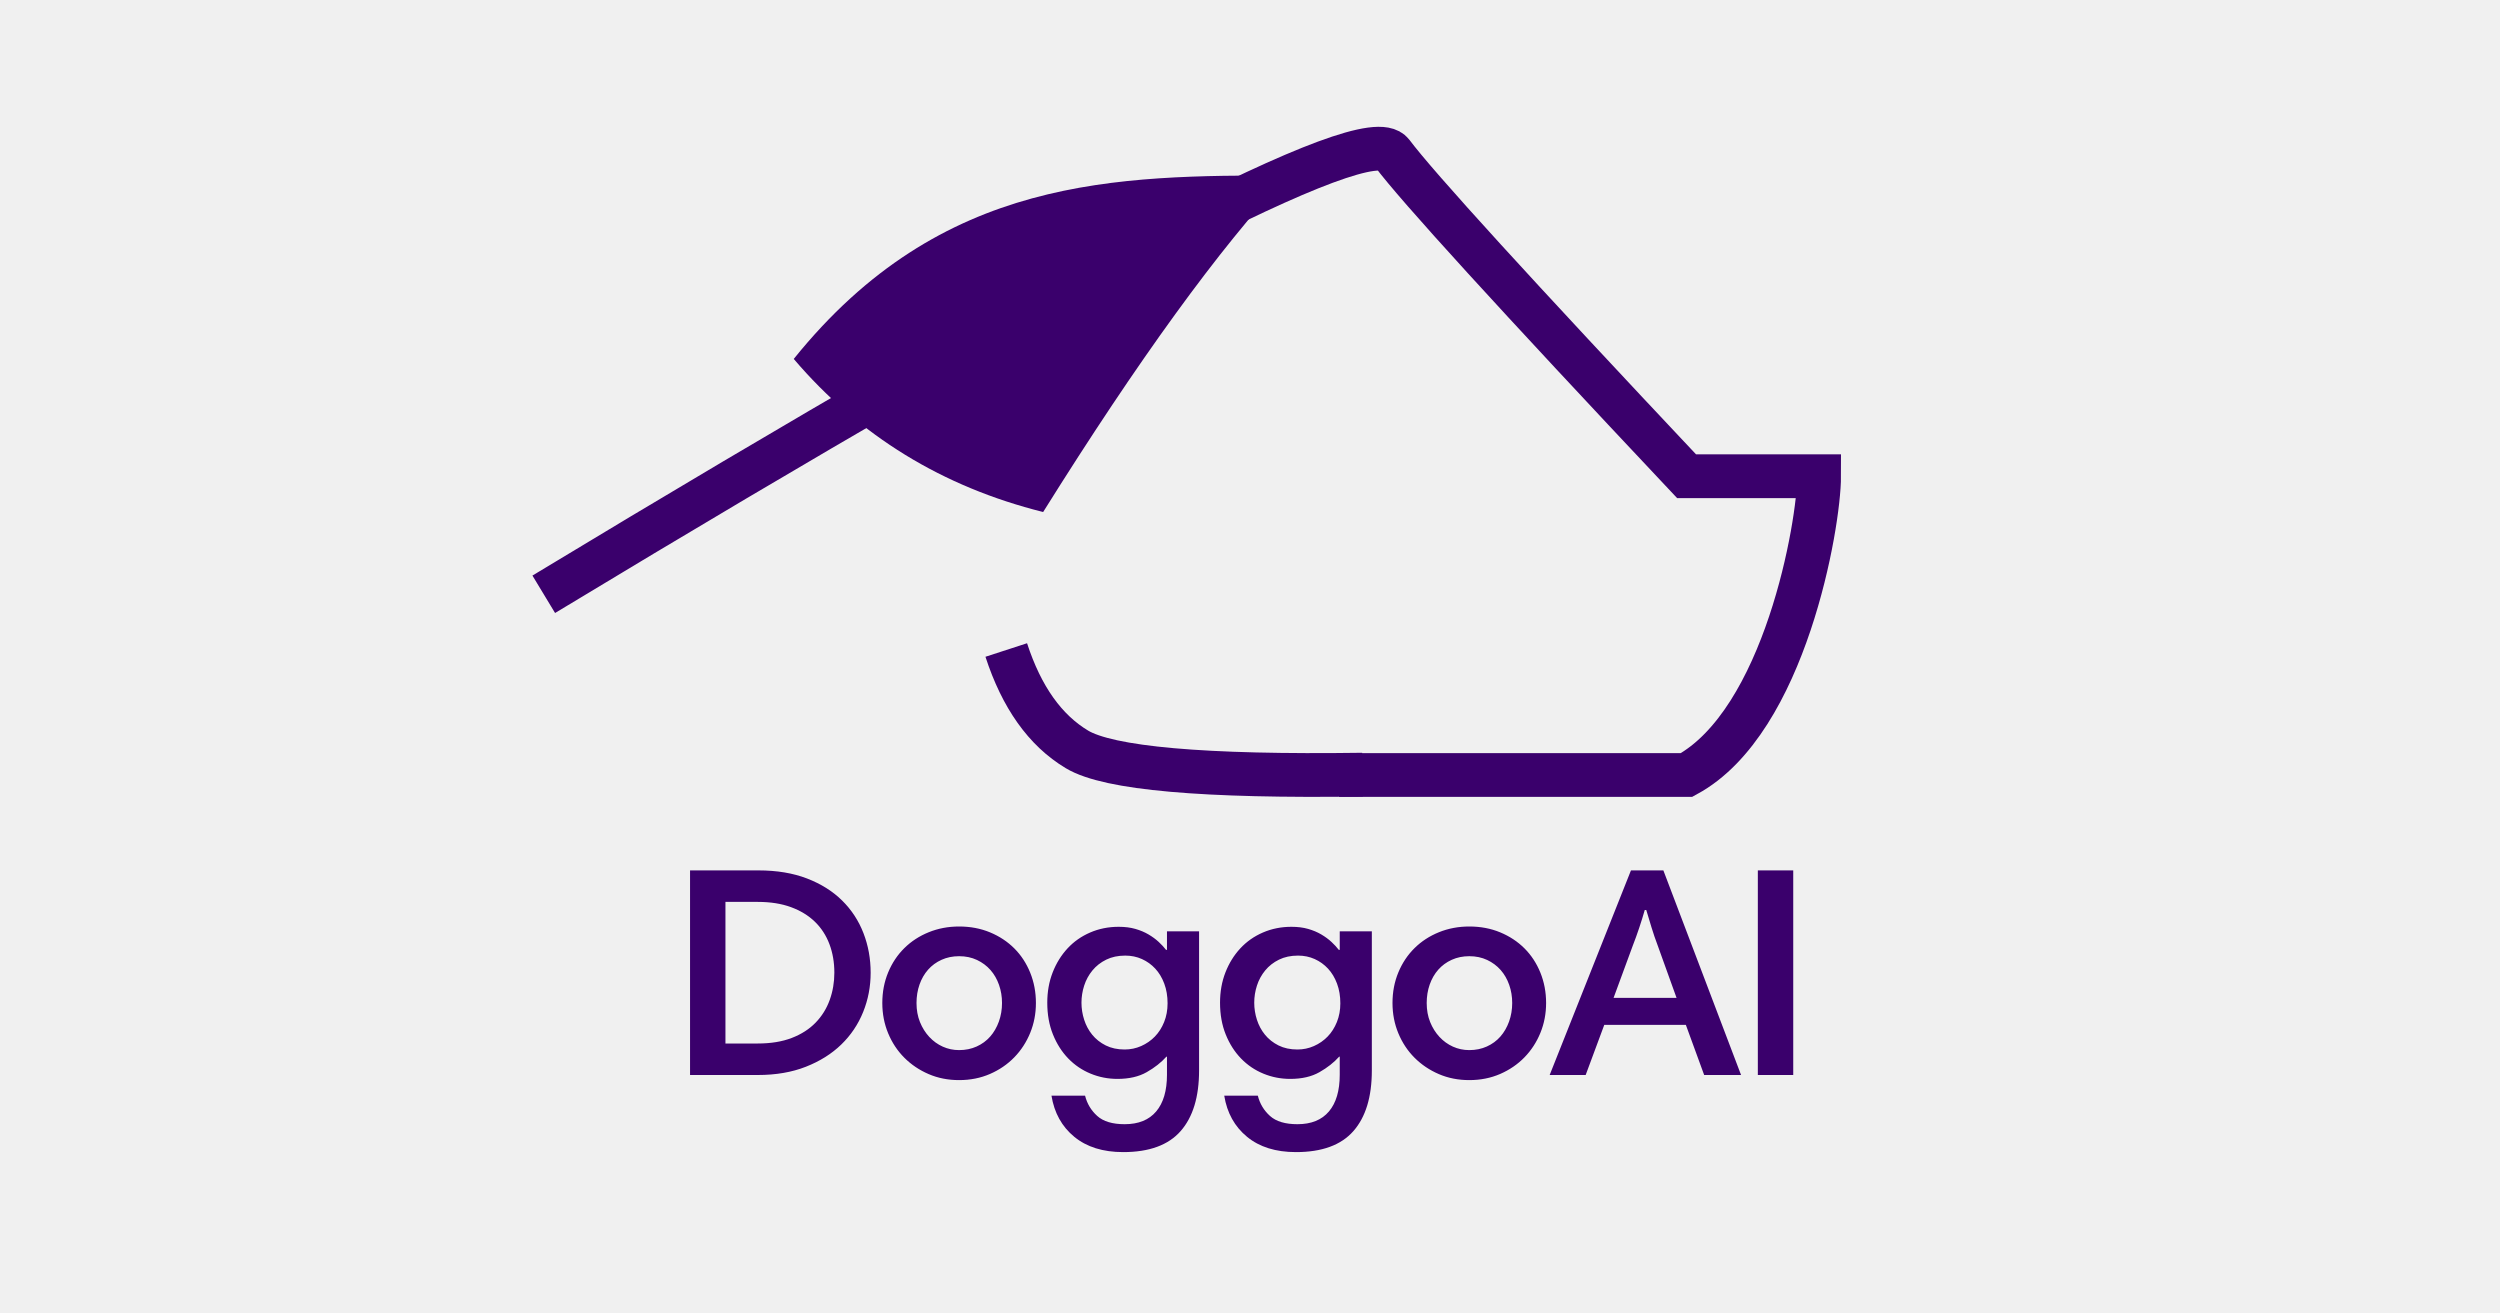
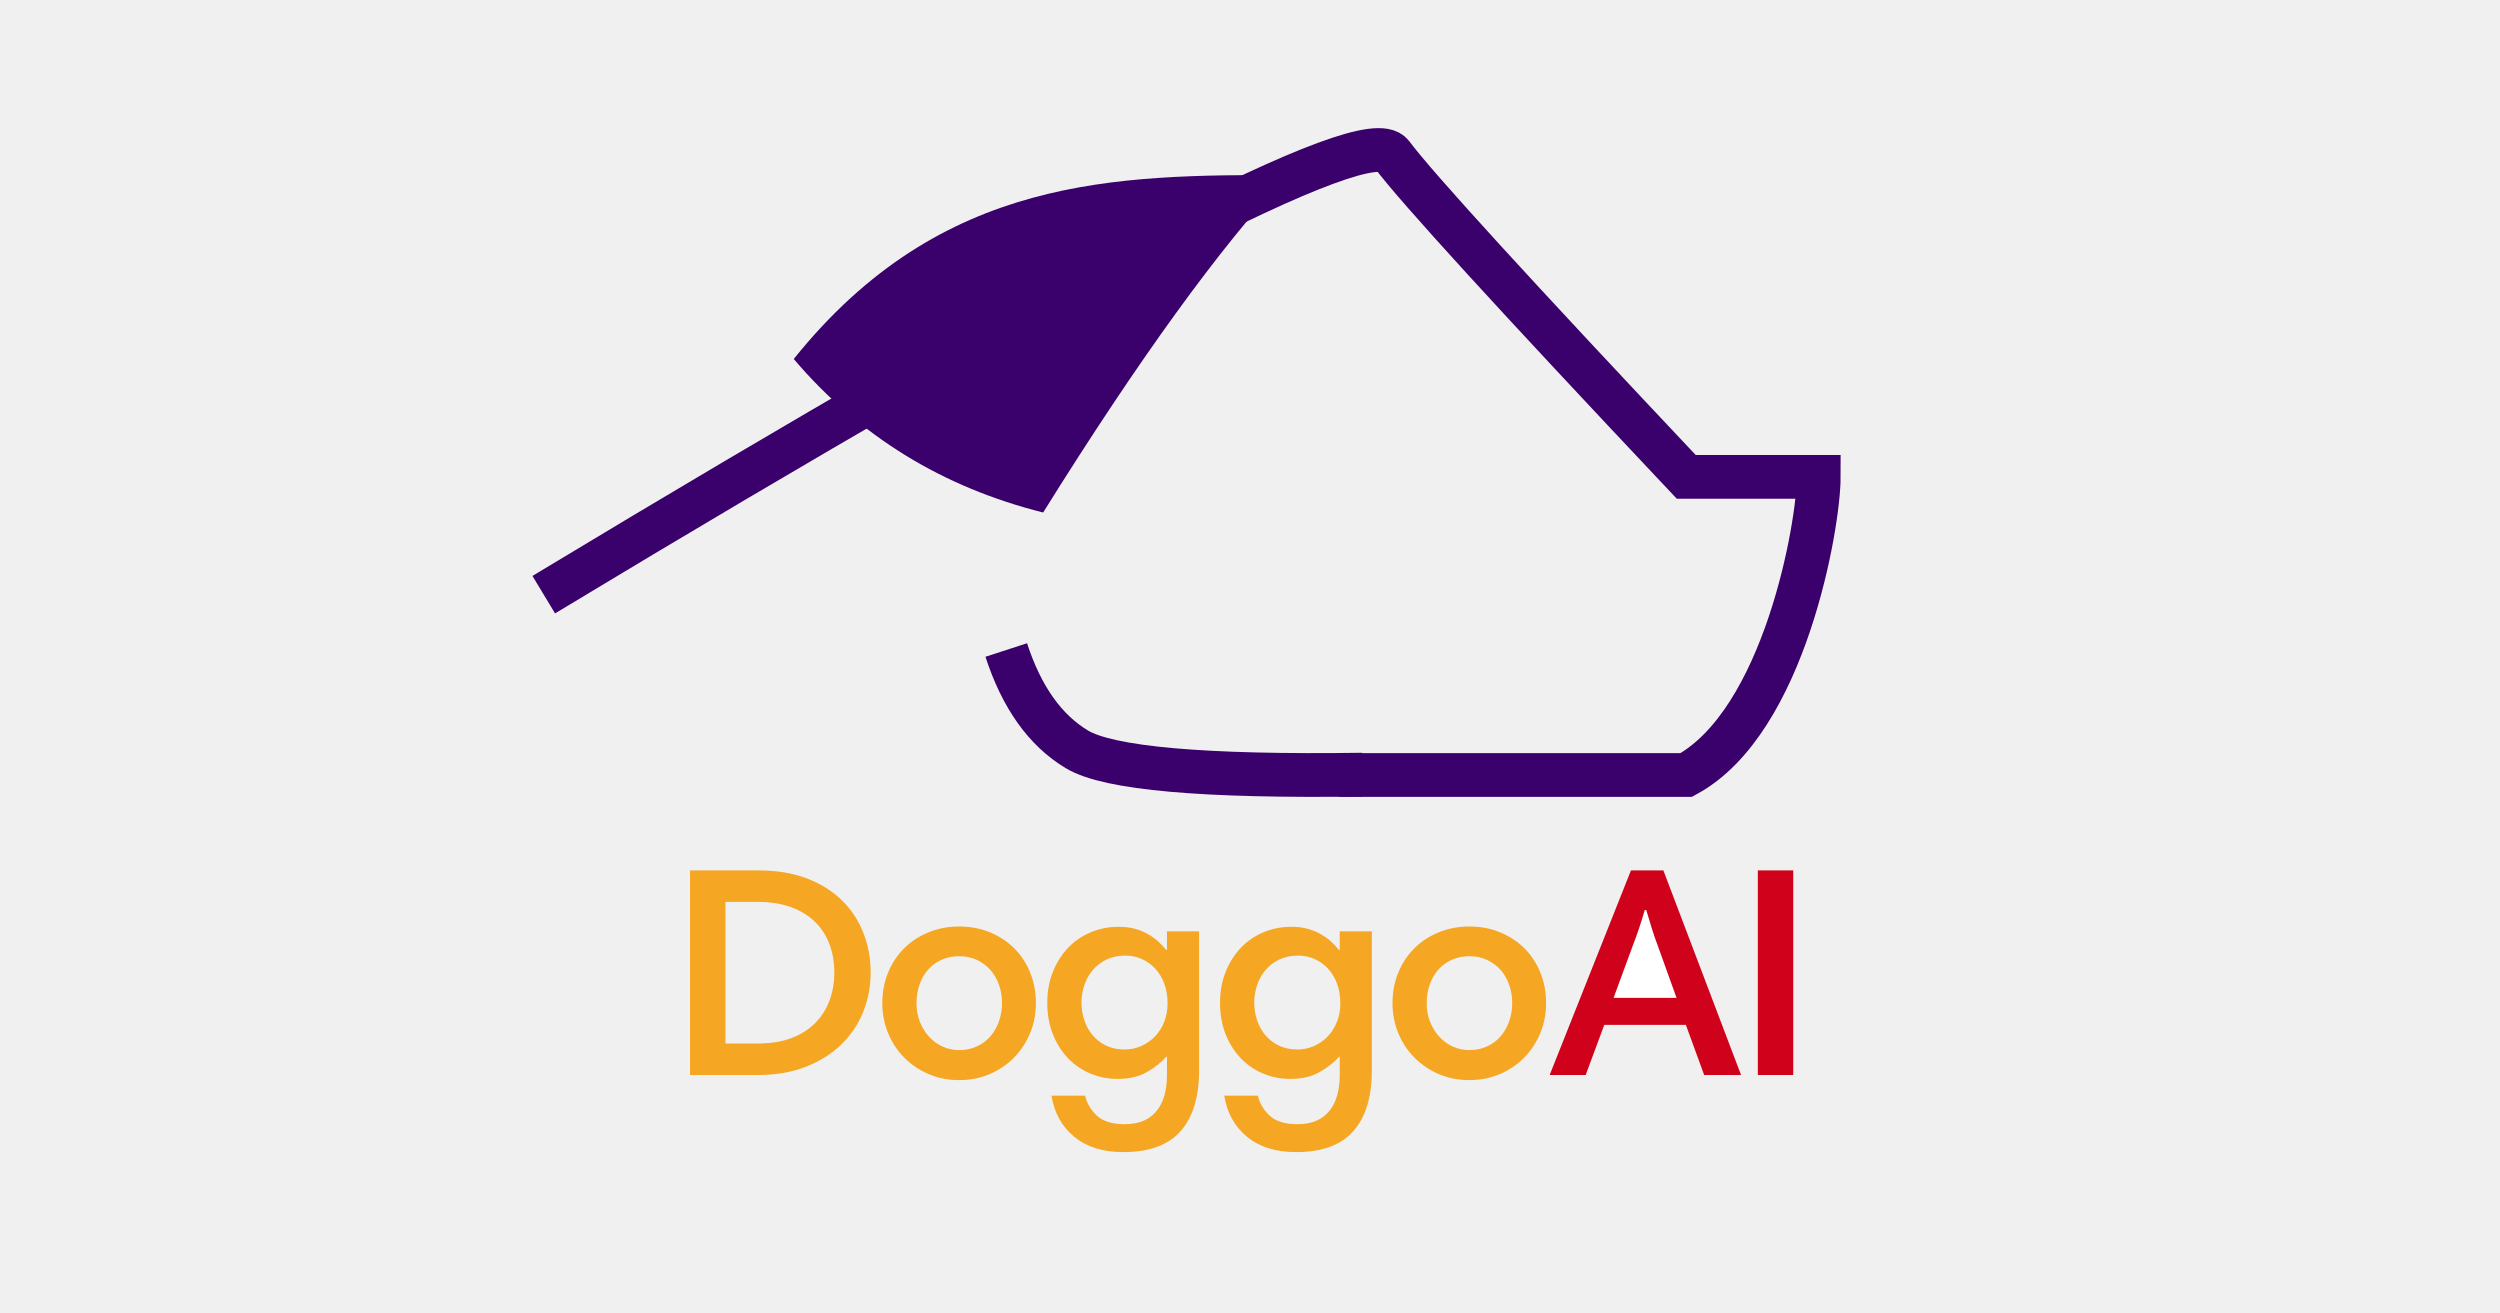
<svg xmlns="http://www.w3.org/2000/svg" width="400px" height="210px" viewBox="0 0 400 210" version="1.1">
  <defs />
  <g id="doggo-large-image" stroke="none" stroke-width="1" fill="none" fill-rule="evenodd">
-     <path d="M121.352,139.264 C124.296,139.264 126.888,139.696 129.128,140.56 C131.368,141.424 133.24,142.6 134.744,144.088 C136.248,145.576 137.384,147.312 138.152,149.296 C138.92,151.28 139.304,153.392 139.304,155.632 C139.304,157.84 138.904,159.936 138.104,161.92 C137.304,163.904 136.136,165.64 134.6,167.128 C133.064,168.616 131.176,169.8 128.936,170.68 C126.696,171.56 124.136,172 121.256,172 L110.408,172 L110.408,139.264 L121.352,139.264 Z M121.256,166.96 C123.336,166.96 125.144,166.664 126.68,166.072 C128.216,165.48 129.488,164.664 130.496,163.624 C131.504,162.584 132.256,161.376 132.752,160 C133.248,158.624 133.496,157.168 133.496,155.632 C133.496,153.968 133.232,152.44 132.704,151.048 C132.176,149.656 131.4,148.464 130.376,147.472 C129.352,146.48 128.08,145.704 126.56,145.144 C125.04,144.584 123.272,144.304 121.256,144.304 L116.072,144.304 L116.072,166.96 L121.256,166.96 Z M141.17,160.48 C141.17,158.72 141.482,157.088 142.106,155.584 C142.73,154.08 143.594,152.784 144.698,151.696 C145.802,150.608 147.106,149.76 148.61,149.152 C150.114,148.544 151.73,148.24 153.458,148.24 C155.25,148.24 156.898,148.552 158.402,149.176 C159.906,149.8 161.202,150.656 162.29,151.744 C163.378,152.832 164.226,154.128 164.834,155.632 C165.442,157.136 165.746,158.752 165.746,160.48 C165.746,162.176 165.442,163.768 164.834,165.256 C164.226,166.744 163.378,168.048 162.29,169.168 C161.202,170.288 159.906,171.176 158.402,171.832 C156.898,172.488 155.25,172.816 153.458,172.816 C151.698,172.816 150.074,172.496 148.586,171.856 C147.098,171.216 145.802,170.344 144.698,169.24 C143.594,168.136 142.73,166.832 142.106,165.328 C141.482,163.824 141.17,162.208 141.17,160.48 Z M146.642,160.48 C146.642,161.6 146.826,162.616 147.194,163.528 C147.562,164.44 148.058,165.232 148.682,165.904 C149.306,166.576 150.026,167.096 150.842,167.464 C151.658,167.832 152.53,168.016 153.458,168.016 C154.482,168.016 155.418,167.824 156.266,167.44 C157.114,167.056 157.834,166.528 158.426,165.856 C159.018,165.184 159.482,164.384 159.818,163.456 C160.154,162.528 160.322,161.536 160.322,160.48 C160.322,159.456 160.162,158.488 159.842,157.576 C159.522,156.664 159.066,155.872 158.474,155.2 C157.882,154.528 157.162,153.992 156.314,153.592 C155.466,153.192 154.514,152.992 153.458,152.992 C152.434,152.992 151.498,153.184 150.65,153.568 C149.802,153.952 149.082,154.48 148.49,155.152 C147.898,155.824 147.442,156.616 147.122,157.528 C146.802,158.44 146.642,159.424 146.642,160.48 Z M191.852,171.28 C191.852,175.504 190.868,178.736 188.9,180.976 C186.932,183.216 183.868,184.336 179.708,184.336 C176.476,184.336 173.868,183.52 171.884,181.888 C169.9,180.256 168.684,178.064 168.236,175.312 L173.612,175.312 C173.932,176.592 174.58,177.672 175.556,178.552 C176.532,179.432 177.996,179.872 179.948,179.872 C182.156,179.872 183.836,179.192 184.988,177.832 C186.14,176.472 186.716,174.512 186.716,171.952 L186.716,169.072 L186.62,169.072 C185.788,170 184.74,170.824 183.476,171.544 C182.212,172.264 180.652,172.624 178.796,172.624 C177.292,172.624 175.86,172.344 174.5,171.784 C173.14,171.224 171.948,170.416 170.924,169.36 C169.9,168.304 169.084,167.024 168.476,165.52 C167.868,164.016 167.564,162.32 167.564,160.432 C167.564,158.672 167.852,157.056 168.428,155.584 C169.004,154.112 169.796,152.832 170.804,151.744 C171.812,150.656 173.02,149.808 174.428,149.2 C175.836,148.592 177.356,148.288 178.988,148.288 C179.98,148.288 180.868,148.4 181.652,148.624 C182.436,148.848 183.14,149.144 183.764,149.512 C184.388,149.88 184.932,150.28 185.396,150.712 C185.86,151.144 186.252,151.568 186.572,151.984 L186.716,151.984 L186.716,149.008 L191.852,149.008 L191.852,171.28 Z M173.036,160.432 C173.036,161.36 173.18,162.272 173.468,163.168 C173.756,164.064 174.188,164.864 174.764,165.568 C175.34,166.272 176.06,166.84 176.924,167.272 C177.788,167.704 178.796,167.92 179.948,167.92 C180.876,167.92 181.756,167.736 182.588,167.368 C183.42,167 184.148,166.496 184.772,165.856 C185.396,165.216 185.892,164.44 186.26,163.528 C186.628,162.616 186.812,161.616 186.812,160.528 C186.812,159.376 186.636,158.328 186.284,157.384 C185.932,156.44 185.452,155.64 184.844,154.984 C184.236,154.328 183.524,153.816 182.708,153.448 C181.892,153.08 181.004,152.896 180.044,152.896 C178.892,152.896 177.876,153.112 176.996,153.544 C176.116,153.976 175.38,154.552 174.788,155.272 C174.196,155.992 173.756,156.8 173.468,157.696 C173.18,158.592 173.036,159.504 173.036,160.432 Z M219.494,171.28 C219.494,175.504 218.51,178.736 216.542,180.976 C214.574,183.216 211.51,184.336 207.35,184.336 C204.118,184.336 201.51,183.52 199.526,181.888 C197.542,180.256 196.326,178.064 195.878,175.312 L201.254,175.312 C201.574,176.592 202.222,177.672 203.198,178.552 C204.174,179.432 205.638,179.872 207.59,179.872 C209.798,179.872 211.478,179.192 212.63,177.832 C213.782,176.472 214.358,174.512 214.358,171.952 L214.358,169.072 L214.262,169.072 C213.43,170 212.382,170.824 211.118,171.544 C209.854,172.264 208.294,172.624 206.438,172.624 C204.934,172.624 203.502,172.344 202.142,171.784 C200.782,171.224 199.59,170.416 198.566,169.36 C197.542,168.304 196.726,167.024 196.118,165.52 C195.51,164.016 195.206,162.32 195.206,160.432 C195.206,158.672 195.494,157.056 196.07,155.584 C196.646,154.112 197.438,152.832 198.446,151.744 C199.454,150.656 200.662,149.808 202.07,149.2 C203.478,148.592 204.998,148.288 206.63,148.288 C207.622,148.288 208.51,148.4 209.294,148.624 C210.078,148.848 210.782,149.144 211.406,149.512 C212.03,149.88 212.574,150.28 213.038,150.712 C213.502,151.144 213.894,151.568 214.214,151.984 L214.358,151.984 L214.358,149.008 L219.494,149.008 L219.494,171.28 Z M200.678,160.432 C200.678,161.36 200.822,162.272 201.11,163.168 C201.398,164.064 201.83,164.864 202.406,165.568 C202.982,166.272 203.702,166.84 204.566,167.272 C205.43,167.704 206.438,167.92 207.59,167.92 C208.518,167.92 209.398,167.736 210.23,167.368 C211.062,167 211.79,166.496 212.414,165.856 C213.038,165.216 213.534,164.44 213.902,163.528 C214.27,162.616 214.454,161.616 214.454,160.528 C214.454,159.376 214.278,158.328 213.926,157.384 C213.574,156.44 213.094,155.64 212.486,154.984 C211.878,154.328 211.166,153.816 210.35,153.448 C209.534,153.08 208.646,152.896 207.686,152.896 C206.534,152.896 205.518,153.112 204.638,153.544 C203.758,153.976 203.022,154.552 202.43,155.272 C201.838,155.992 201.398,156.8 201.11,157.696 C200.822,158.592 200.678,159.504 200.678,160.432 Z M222.8,160.48 C222.8,158.72 223.112,157.088 223.736,155.584 C224.36,154.08 225.224,152.784 226.328,151.696 C227.432,150.608 228.736,149.76 230.24,149.152 C231.744,148.544 233.36,148.24 235.088,148.24 C236.88,148.24 238.528,148.552 240.032,149.176 C241.536,149.8 242.832,150.656 243.92,151.744 C245.008,152.832 245.856,154.128 246.464,155.632 C247.072,157.136 247.376,158.752 247.376,160.48 C247.376,162.176 247.072,163.768 246.464,165.256 C245.856,166.744 245.008,168.048 243.92,169.168 C242.832,170.288 241.536,171.176 240.032,171.832 C238.528,172.488 236.88,172.816 235.088,172.816 C233.328,172.816 231.704,172.496 230.216,171.856 C228.728,171.216 227.432,170.344 226.328,169.24 C225.224,168.136 224.36,166.832 223.736,165.328 C223.112,163.824 222.8,162.208 222.8,160.48 Z M228.272,160.48 C228.272,161.6 228.456,162.616 228.824,163.528 C229.192,164.44 229.688,165.232 230.312,165.904 C230.936,166.576 231.656,167.096 232.472,167.464 C233.288,167.832 234.16,168.016 235.088,168.016 C236.112,168.016 237.048,167.824 237.896,167.44 C238.744,167.056 239.464,166.528 240.056,165.856 C240.648,165.184 241.112,164.384 241.448,163.456 C241.784,162.528 241.952,161.536 241.952,160.48 C241.952,159.456 241.792,158.488 241.472,157.576 C241.152,156.664 240.696,155.872 240.104,155.2 C239.512,154.528 238.792,153.992 237.944,153.592 C237.096,153.192 236.144,152.992 235.088,152.992 C234.064,152.992 233.128,153.184 232.28,153.568 C231.432,153.952 230.712,154.48 230.12,155.152 C229.528,155.824 229.072,156.616 228.752,157.528 C228.432,158.44 228.272,159.424 228.272,160.48 Z M260.954,139.264 L266.138,139.264 L278.57,172 L272.666,172 L269.738,163.984 L256.682,163.984 L253.706,172 L247.946,172 L260.954,139.264 Z M258.17,159.664 L268.25,159.664 L265.226,151.264 C264.874,150.336 264.546,149.376 264.242,148.384 C263.938,147.392 263.658,146.464 263.402,145.6 L263.162,145.6 C262.906,146.496 262.61,147.448 262.274,148.456 C261.938,149.464 261.594,150.416 261.242,151.312 L258.17,159.664 Z M281.254,139.264 L286.918,139.264 L286.918,172 L281.254,172 L281.254,139.264 Z" id="DoggoAI" fill="#3A006C" />
-     <g id="Doggo" transform="translate(87, 23)">
-       <path d="M0,72.085 C86.553,19.757 131.8,-3.766 135.741,1.515 C139.682,6.795 155.385,24.023 182.852,53.197 C187.055,53.197 194.124,53.197 204.059,53.197 C204.059,60.814 198.643,92.417 182.852,101 C170.393,101 151.858,101 127.247,101" id="Head" stroke="#3A006C" stroke-width="7" />
-       <path d="M74,81 C76.458,88.554 80.229,93.856 85.314,96.904 C90.398,99.953 105.627,101.3 131,100.944" id="Cheek" stroke="#3A006C" stroke-width="7" />
-       <path d="M119,29.565 C108.515,17.266 95.214,9.102 79.097,5.074 C63.897,29.393 50.865,47.342 40,58.923 C67.285,58.923 95.363,58.938 119,29.565 Z" id="Solid-Ear" fill="#3A006C" transform="translate(79.5, 31.99854) scale(-1, -1) translate(-79.5, -31.99854) " />
+     <path d="M121.352,139.264 C124.296,139.264 126.888,139.696 129.128,140.56 C131.368,141.424 133.24,142.6 134.744,144.088 C136.248,145.576 137.384,147.312 138.152,149.296 C138.92,151.28 139.304,153.392 139.304,155.632 C139.304,157.84 138.904,159.936 138.104,161.92 C137.304,163.904 136.136,165.64 134.6,167.128 C133.064,168.616 131.176,169.8 128.936,170.68 C126.696,171.56 124.136,172 121.256,172 L110.408,172 L110.408,139.264 L121.352,139.264 Z M121.256,166.96 C123.336,166.96 125.144,166.664 126.68,166.072 C128.216,165.48 129.488,164.664 130.496,163.624 C131.504,162.584 132.256,161.376 132.752,160 C133.248,158.624 133.496,157.168 133.496,155.632 C133.496,153.968 133.232,152.44 132.704,151.048 C132.176,149.656 131.4,148.464 130.376,147.472 C129.352,146.48 128.08,145.704 126.56,145.144 C125.04,144.584 123.272,144.304 121.256,144.304 L116.072,144.304 L116.072,166.96 L121.256,166.96 Z M141.17,160.48 C141.17,158.72 141.482,157.088 142.106,155.584 C142.73,154.08 143.594,152.784 144.698,151.696 C145.802,150.608 147.106,149.76 148.61,149.152 C150.114,148.544 151.73,148.24 153.458,148.24 C155.25,148.24 156.898,148.552 158.402,149.176 C159.906,149.8 161.202,150.656 162.29,151.744 C163.378,152.832 164.226,154.128 164.834,155.632 C165.442,157.136 165.746,158.752 165.746,160.48 C165.746,162.176 165.442,163.768 164.834,165.256 C164.226,166.744 163.378,168.048 162.29,169.168 C161.202,170.288 159.906,171.176 158.402,171.832 C156.898,172.488 155.25,172.816 153.458,172.816 C151.698,172.816 150.074,172.496 148.586,171.856 C147.098,171.216 145.802,170.344 144.698,169.24 C143.594,168.136 142.73,166.832 142.106,165.328 C141.482,163.824 141.17,162.208 141.17,160.48 Z M146.642,160.48 C146.642,161.6 146.826,162.616 147.194,163.528 C147.562,164.44 148.058,165.232 148.682,165.904 C149.306,166.576 150.026,167.096 150.842,167.464 C151.658,167.832 152.53,168.016 153.458,168.016 C154.482,168.016 155.418,167.824 156.266,167.44 C157.114,167.056 157.834,166.528 158.426,165.856 C159.018,165.184 159.482,164.384 159.818,163.456 C160.154,162.528 160.322,161.536 160.322,160.48 C160.322,159.456 160.162,158.488 159.842,157.576 C159.522,156.664 159.066,155.872 158.474,155.2 C157.882,154.528 157.162,153.992 156.314,153.592 C155.466,153.192 154.514,152.992 153.458,152.992 C152.434,152.992 151.498,153.184 150.65,153.568 C149.802,153.952 149.082,154.48 148.49,155.152 C147.898,155.824 147.442,156.616 147.122,157.528 C146.802,158.44 146.642,159.424 146.642,160.48 Z M191.852,171.28 C191.852,175.504 190.868,178.736 188.9,180.976 C186.932,183.216 183.868,184.336 179.708,184.336 C176.476,184.336 173.868,183.52 171.884,181.888 C169.9,180.256 168.684,178.064 168.236,175.312 L173.612,175.312 C173.932,176.592 174.58,177.672 175.556,178.552 C176.532,179.432 177.996,179.872 179.948,179.872 C182.156,179.872 183.836,179.192 184.988,177.832 C186.14,176.472 186.716,174.512 186.716,171.952 L186.716,169.072 L186.62,169.072 C185.788,170 184.74,170.824 183.476,171.544 C182.212,172.264 180.652,172.624 178.796,172.624 C177.292,172.624 175.86,172.344 174.5,171.784 C173.14,171.224 171.948,170.416 170.924,169.36 C169.9,168.304 169.084,167.024 168.476,165.52 C167.868,164.016 167.564,162.32 167.564,160.432 C167.564,158.672 167.852,157.056 168.428,155.584 C169.004,154.112 169.796,152.832 170.804,151.744 C171.812,150.656 173.02,149.808 174.428,149.2 C175.836,148.592 177.356,148.288 178.988,148.288 C179.98,148.288 180.868,148.4 181.652,148.624 C182.436,148.848 183.14,149.144 183.764,149.512 C184.388,149.88 184.932,150.28 185.396,150.712 C185.86,151.144 186.252,151.568 186.572,151.984 L186.716,151.984 L186.716,149.008 L191.852,149.008 L191.852,171.28 Z M173.036,160.432 C173.036,161.36 173.18,162.272 173.468,163.168 C173.756,164.064 174.188,164.864 174.764,165.568 C175.34,166.272 176.06,166.84 176.924,167.272 C177.788,167.704 178.796,167.92 179.948,167.92 C180.876,167.92 181.756,167.736 182.588,167.368 C183.42,167 184.148,166.496 184.772,165.856 C185.396,165.216 185.892,164.44 186.26,163.528 C186.628,162.616 186.812,161.616 186.812,160.528 C186.812,159.376 186.636,158.328 186.284,157.384 C185.932,156.44 185.452,155.64 184.844,154.984 C184.236,154.328 183.524,153.816 182.708,153.448 C181.892,153.08 181.004,152.896 180.044,152.896 C178.892,152.896 177.876,153.112 176.996,153.544 C176.116,153.976 175.38,154.552 174.788,155.272 C174.196,155.992 173.756,156.8 173.468,157.696 C173.18,158.592 173.036,159.504 173.036,160.432 Z M219.494,171.28 C219.494,175.504 218.51,178.736 216.542,180.976 C214.574,183.216 211.51,184.336 207.35,184.336 C204.118,184.336 201.51,183.52 199.526,181.888 C197.542,180.256 196.326,178.064 195.878,175.312 L201.254,175.312 C201.574,176.592 202.222,177.672 203.198,178.552 C204.174,179.432 205.638,179.872 207.59,179.872 C209.798,179.872 211.478,179.192 212.63,177.832 C213.782,176.472 214.358,174.512 214.358,171.952 L214.358,169.072 L214.262,169.072 C213.43,170 212.382,170.824 211.118,171.544 C209.854,172.264 208.294,172.624 206.438,172.624 C204.934,172.624 203.502,172.344 202.142,171.784 C200.782,171.224 199.59,170.416 198.566,169.36 C197.542,168.304 196.726,167.024 196.118,165.52 C195.51,164.016 195.206,162.32 195.206,160.432 C195.206,158.672 195.494,157.056 196.07,155.584 C196.646,154.112 197.438,152.832 198.446,151.744 C199.454,150.656 200.662,149.808 202.07,149.2 C203.478,148.592 204.998,148.288 206.63,148.288 C207.622,148.288 208.51,148.4 209.294,148.624 C210.078,148.848 210.782,149.144 211.406,149.512 C212.03,149.88 212.574,150.28 213.038,150.712 C213.502,151.144 213.894,151.568 214.214,151.984 L214.358,151.984 L214.358,149.008 L219.494,149.008 L219.494,171.28 Z M200.678,160.432 C200.678,161.36 200.822,162.272 201.11,163.168 C201.398,164.064 201.83,164.864 202.406,165.568 C202.982,166.272 203.702,166.84 204.566,167.272 C205.43,167.704 206.438,167.92 207.59,167.92 C208.518,167.92 209.398,167.736 210.23,167.368 C211.062,167 211.79,166.496 212.414,165.856 C213.038,165.216 213.534,164.44 213.902,163.528 C214.27,162.616 214.454,161.616 214.454,160.528 C214.454,159.376 214.278,158.328 213.926,157.384 C213.574,156.44 213.094,155.64 212.486,154.984 C211.878,154.328 211.166,153.816 210.35,153.448 C209.534,153.08 208.646,152.896 207.686,152.896 C206.534,152.896 205.518,153.112 204.638,153.544 C203.758,153.976 203.022,154.552 202.43,155.272 C201.838,155.992 201.398,156.8 201.11,157.696 C200.822,158.592 200.678,159.504 200.678,160.432 Z M222.8,160.48 C222.8,158.72 223.112,157.088 223.736,155.584 C224.36,154.08 225.224,152.784 226.328,151.696 C227.432,150.608 228.736,149.76 230.24,149.152 C231.744,148.544 233.36,148.24 235.088,148.24 C236.88,148.24 238.528,148.552 240.032,149.176 C241.536,149.8 242.832,150.656 243.92,151.744 C245.008,152.832 245.856,154.128 246.464,155.632 C247.072,157.136 247.376,158.752 247.376,160.48 C247.376,162.176 247.072,163.768 246.464,165.256 C245.856,166.744 245.008,168.048 243.92,169.168 C242.832,170.288 241.536,171.176 240.032,171.832 C238.528,172.488 236.88,172.816 235.088,172.816 C233.328,172.816 231.704,172.496 230.216,171.856 C228.728,171.216 227.432,170.344 226.328,169.24 C225.224,168.136 224.36,166.832 223.736,165.328 C223.112,163.824 222.8,162.208 222.8,160.48 Z M228.272,160.48 C228.272,161.6 228.456,162.616 228.824,163.528 C229.192,164.44 229.688,165.232 230.312,165.904 C230.936,166.576 231.656,167.096 232.472,167.464 C233.288,167.832 234.16,168.016 235.088,168.016 C236.112,168.016 237.048,167.824 237.896,167.44 C238.744,167.056 239.464,166.528 240.056,165.856 C240.648,165.184 241.112,164.384 241.448,163.456 C241.784,162.528 241.952,161.536 241.952,160.48 C241.952,159.456 241.792,158.488 241.472,157.576 C241.152,156.664 240.696,155.872 240.104,155.2 C239.512,154.528 238.792,153.992 237.944,153.592 C237.096,153.192 236.144,152.992 235.088,152.992 C234.064,152.992 233.128,153.184 232.28,153.568 C231.432,153.952 230.712,154.48 230.12,155.152 C229.528,155.824 229.072,156.616 228.752,157.528 C228.432,158.44 228.272,159.424 228.272,160.48 Z" id="DoggoAI" fill="#F5A623" />
+     <g id="AI" transform="translate(247, 139)">
+       <polygon id="Path" fill="#D0021B" points="13.954 0.264 19.138 0.264 31.57 33 25.666 33 22.738 24.984 9.682 24.984 6.706 33 0.946 33" />
+       <path d="M11.17,20.664 L21.25,20.664 L18.226,12.264 C17.874,11.336 17.546,10.376 17.242,9.384 C16.938,8.392 16.658,7.464 16.402,6.6 L16.162,6.6 C15.906,7.496 15.61,8.448 15.274,9.456 C14.938,10.464 14.594,11.416 14.242,12.312 L11.17,20.664 Z" id="Path" fill="#FFFFFF" />
+       <polygon id="Path" fill="#D0021B" points="34.254 0.264 39.918 0.264 39.918 33 34.254 33" />
+     </g>
+     <g id="Doggo" transform="translate(87, 24)">
+       <path d="M0,71.146 C86.529,18.929 131.763,-4.545 135.702,0.725 C139.642,5.994 155.341,23.185 182.799,52.298 C187.001,52.298 194.068,52.298 204,52.298 C204,59.899 198.586,91.435 182.799,100 C170.344,100 151.814,100 127.211,100" id="Head" stroke="#3A006C" stroke-width="7" />
+       <path d="M74,80 C76.458,87.554 80.229,92.856 85.314,95.904 C90.398,98.953 105.627,100.3 131,99.944" id="Cheek" stroke="#3A006C" stroke-width="7" />
+       <path d="M119,28.56 C108.515,16.226 95.214,8.039 79.097,4 C63.897,28.387 50.865,46.387 40,58 C67.285,58 95.363,58.016 119,28.56 Z" id="Solid-Ear" fill="#3A006C" transform="translate(79.5, 31) scale(-1, -1) translate(-79.5, -31) " />
    </g>
  </g>
</svg>
